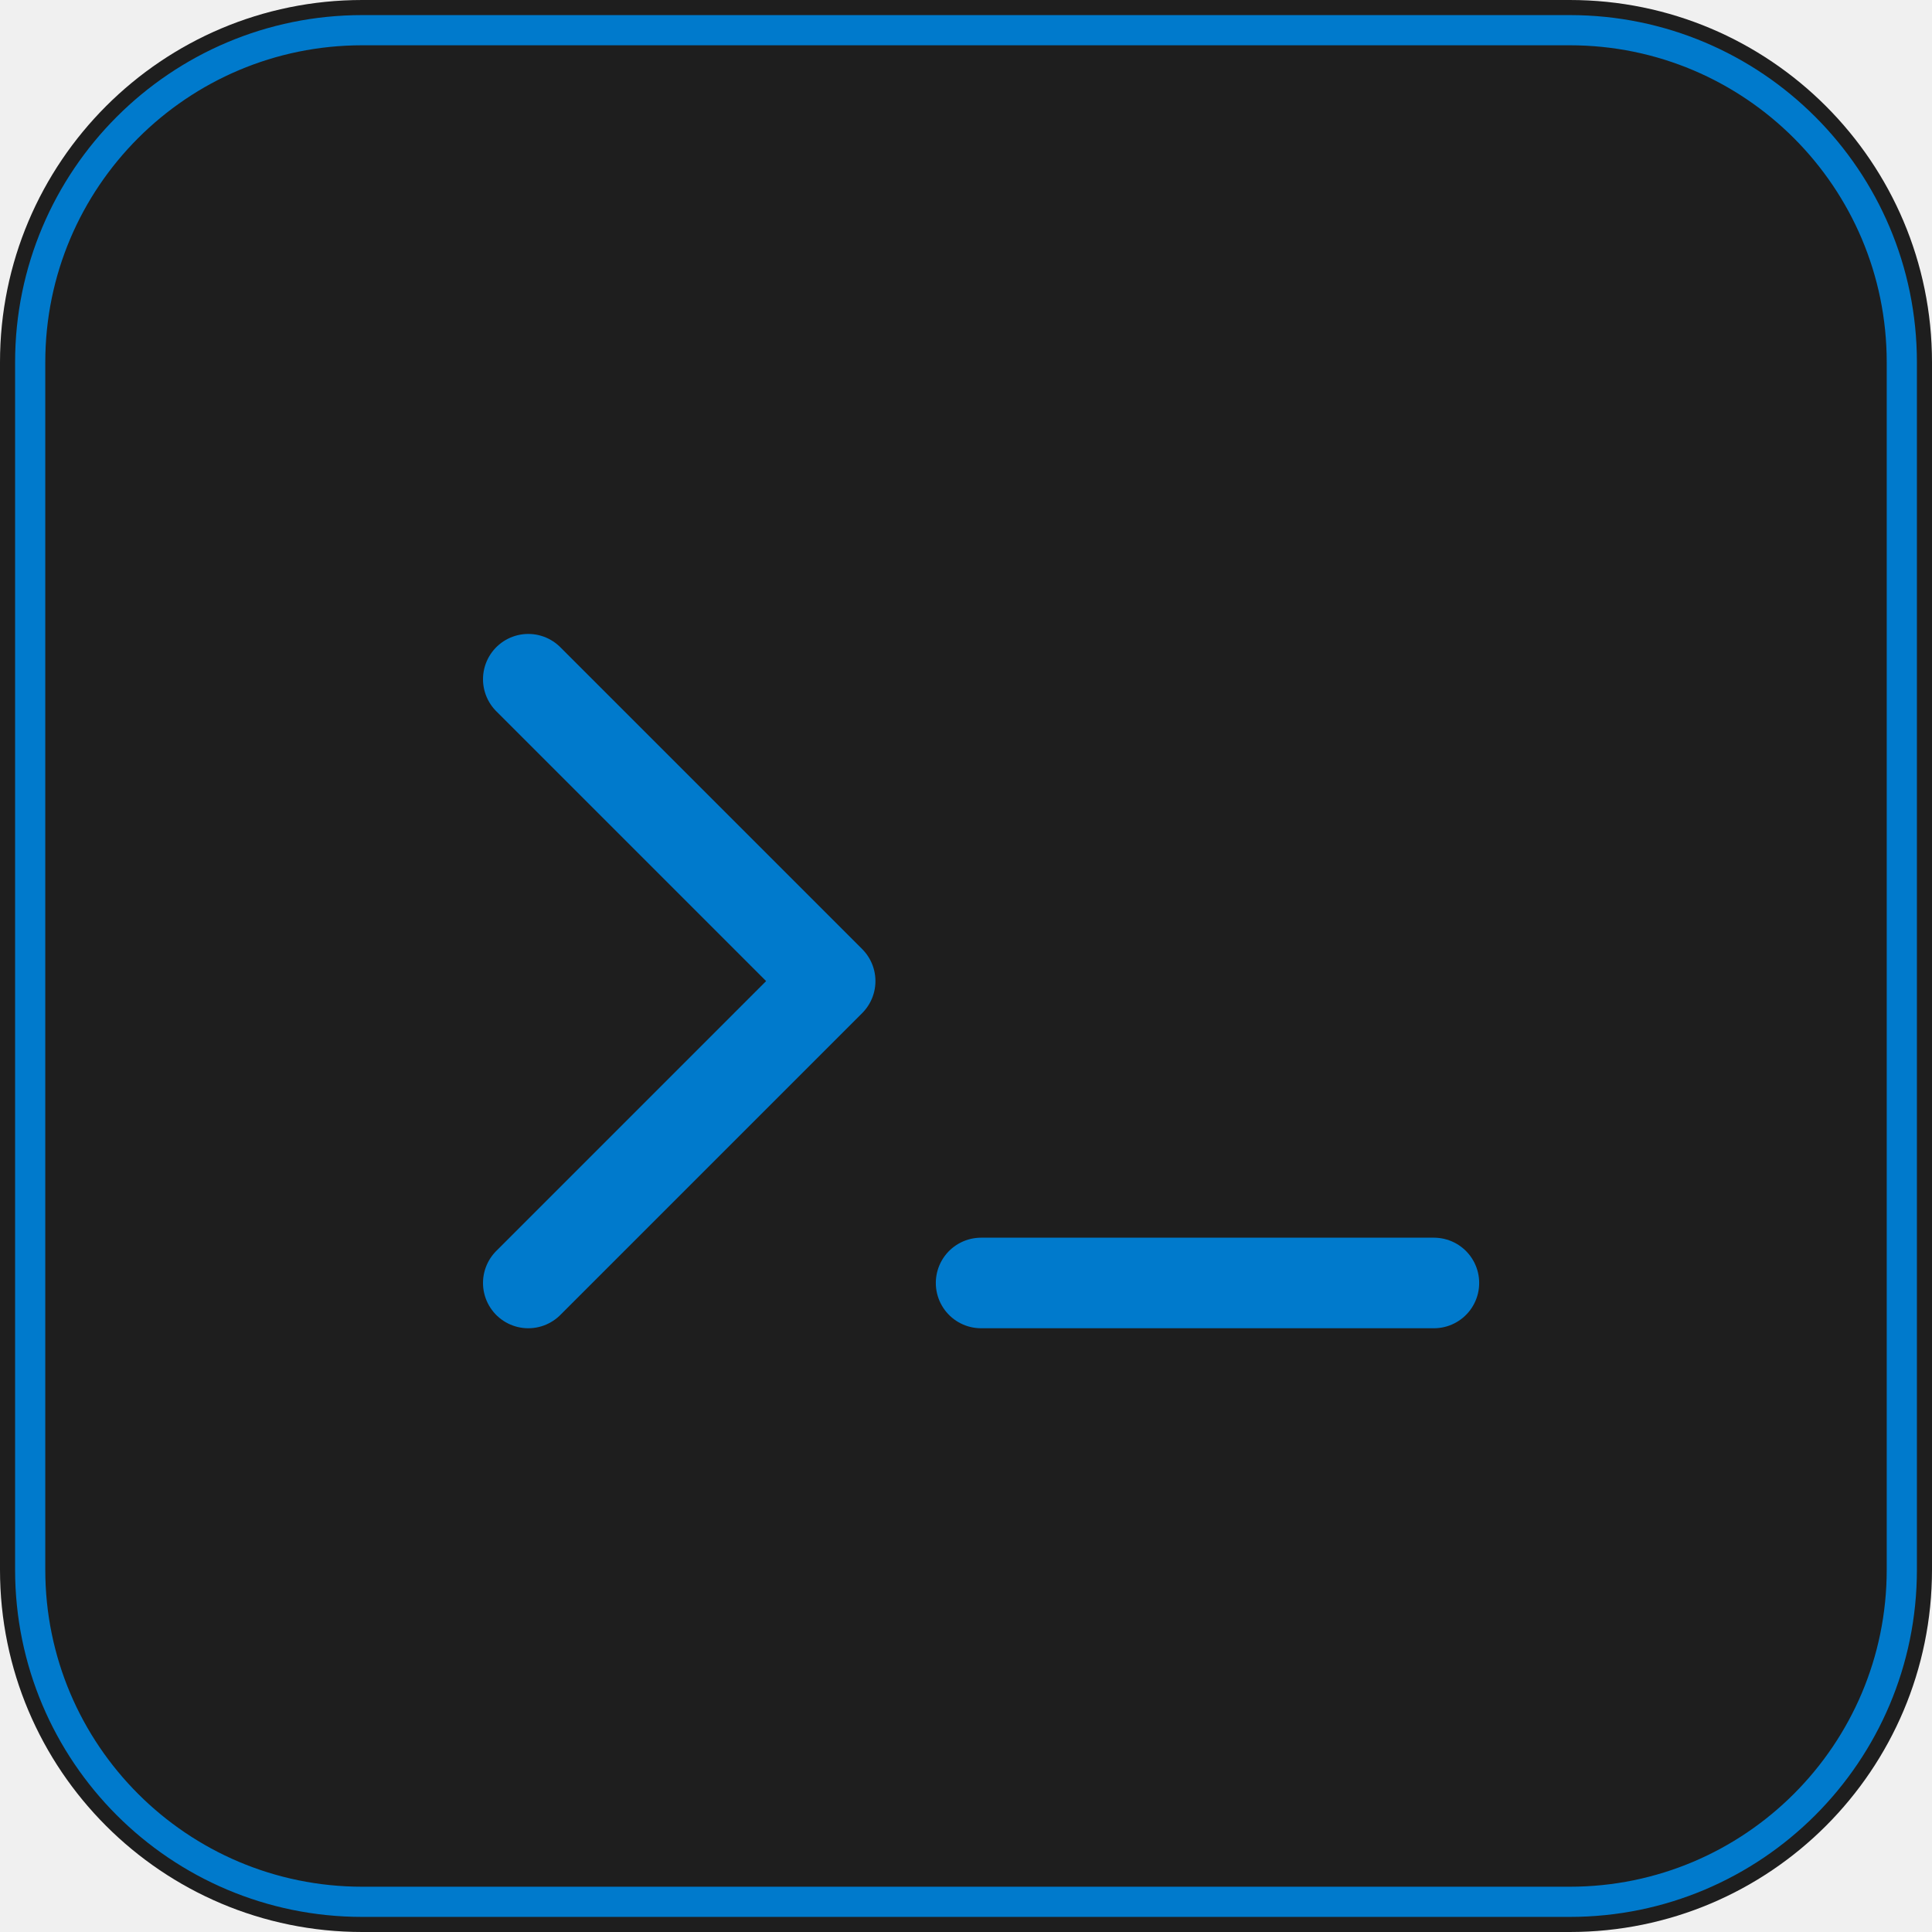
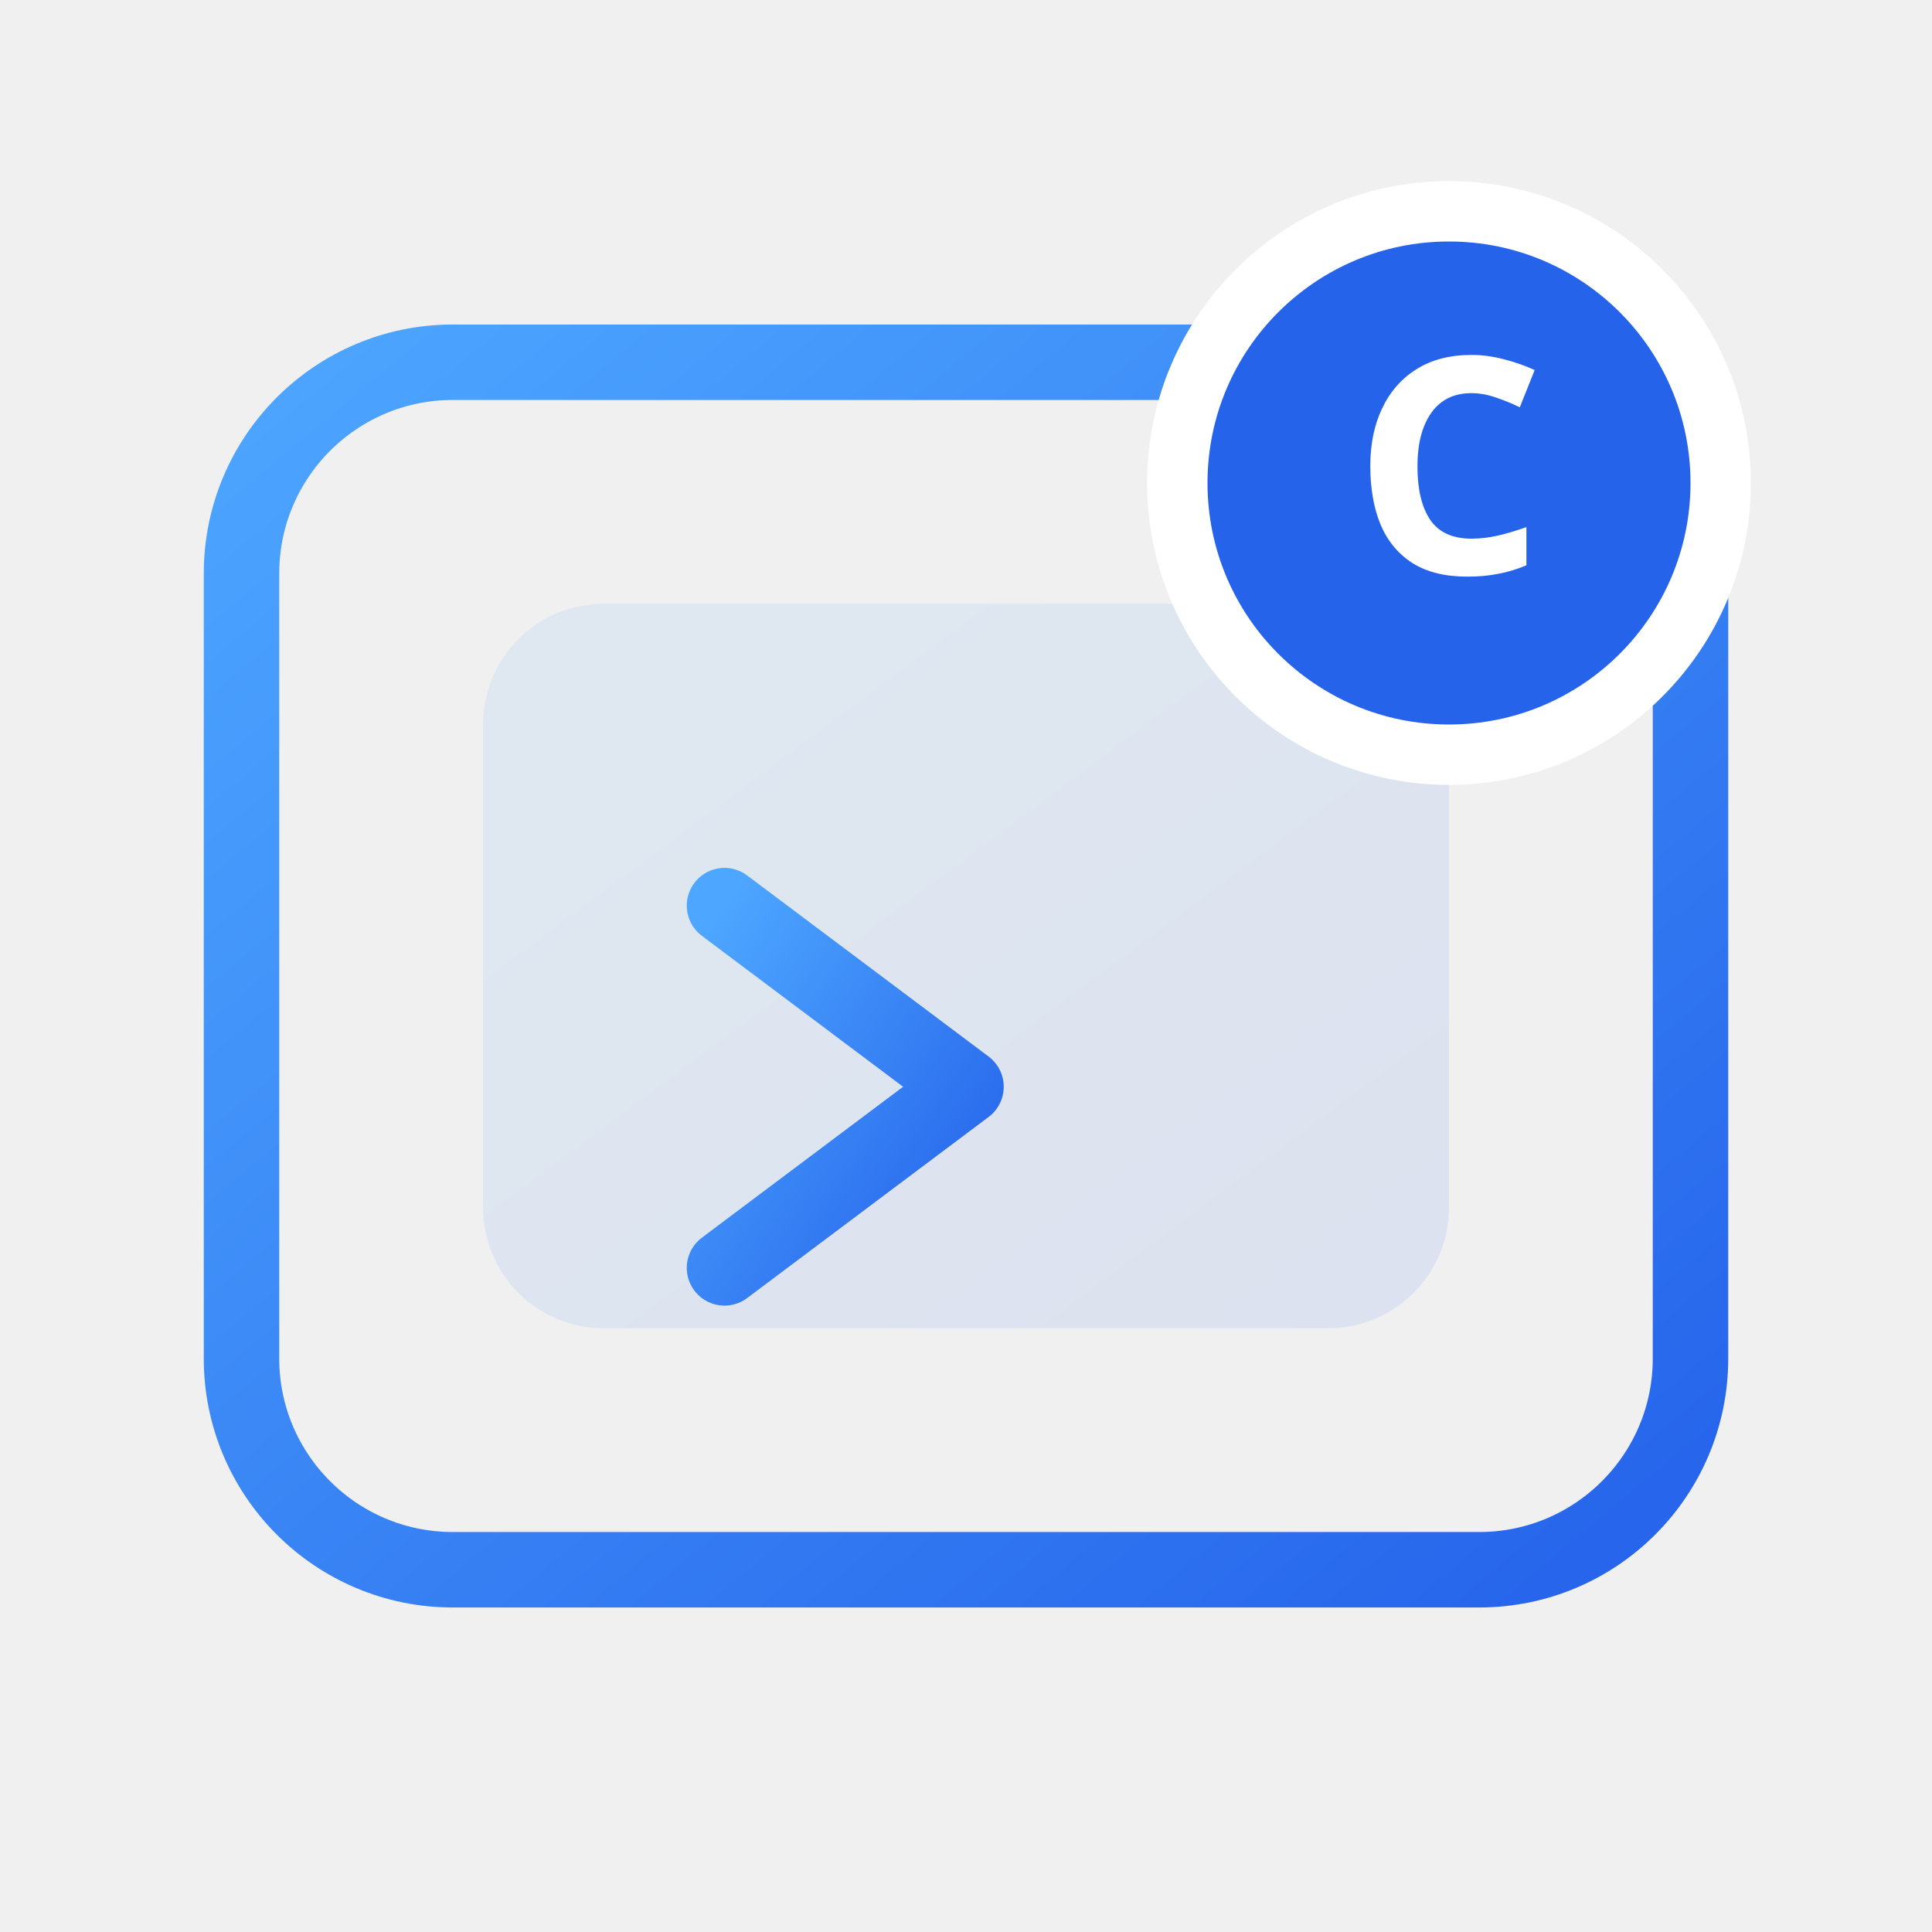
- <svg xmlns="http://www.w3.org/2000/svg" width="128" height="128" viewBox="0 0 128 128" fill="none">
-   <rect width="128" height="128" rx="24" fill="#1e1e1e" />
-   <rect x="2" y="2" width="124" height="124" rx="22" stroke="#007acc" stroke-width="2" fill="none" />
-   <path d="M35 45l20 20-20 20" stroke="#007acc" stroke-width="6" stroke-linecap="round" stroke-linejoin="round" />
-   <path d="M65 85h30" stroke="#007acc" stroke-width="6" stroke-linecap="round" />
+ <svg xmlns="http://www.w3.org/2000/svg" viewBox="0 0 128 128">
+   <defs>
+     <linearGradient id="g" x1="0" y1="0" x2="1" y2="1">
+       <stop offset="0%" stop-color="#4da6ff" />
+       <stop offset="100%" stop-color="#2563eb" />
+     </linearGradient>
+   </defs>
+   <rect x="16" y="24" width="96" height="80" rx="14" fill="none" stroke="url(#g)" stroke-width="5" />
+   <rect x="32" y="40" width="64" height="48" rx="8" fill="url(#g)" opacity=".1" />
+   <polyline points="48,60 64,72 48,84" fill="none" stroke="url(#g)" stroke-width="5" stroke-linecap="round" stroke-linejoin="round" />
+   <line x1="68" y1="78" x2="88" y2="78" stroke="url(#g)" stroke-width="5" stroke-linecap="round" />
+   <circle cx="96" cy="32" r="18" fill="#2563eb" stroke="#fff" stroke-width="4" />
+   <text x="96" y="38" text-anchor="middle" font-size="20" font-weight="bold" fill="#fff" font-family="sans-serif">C</text>
</svg>
